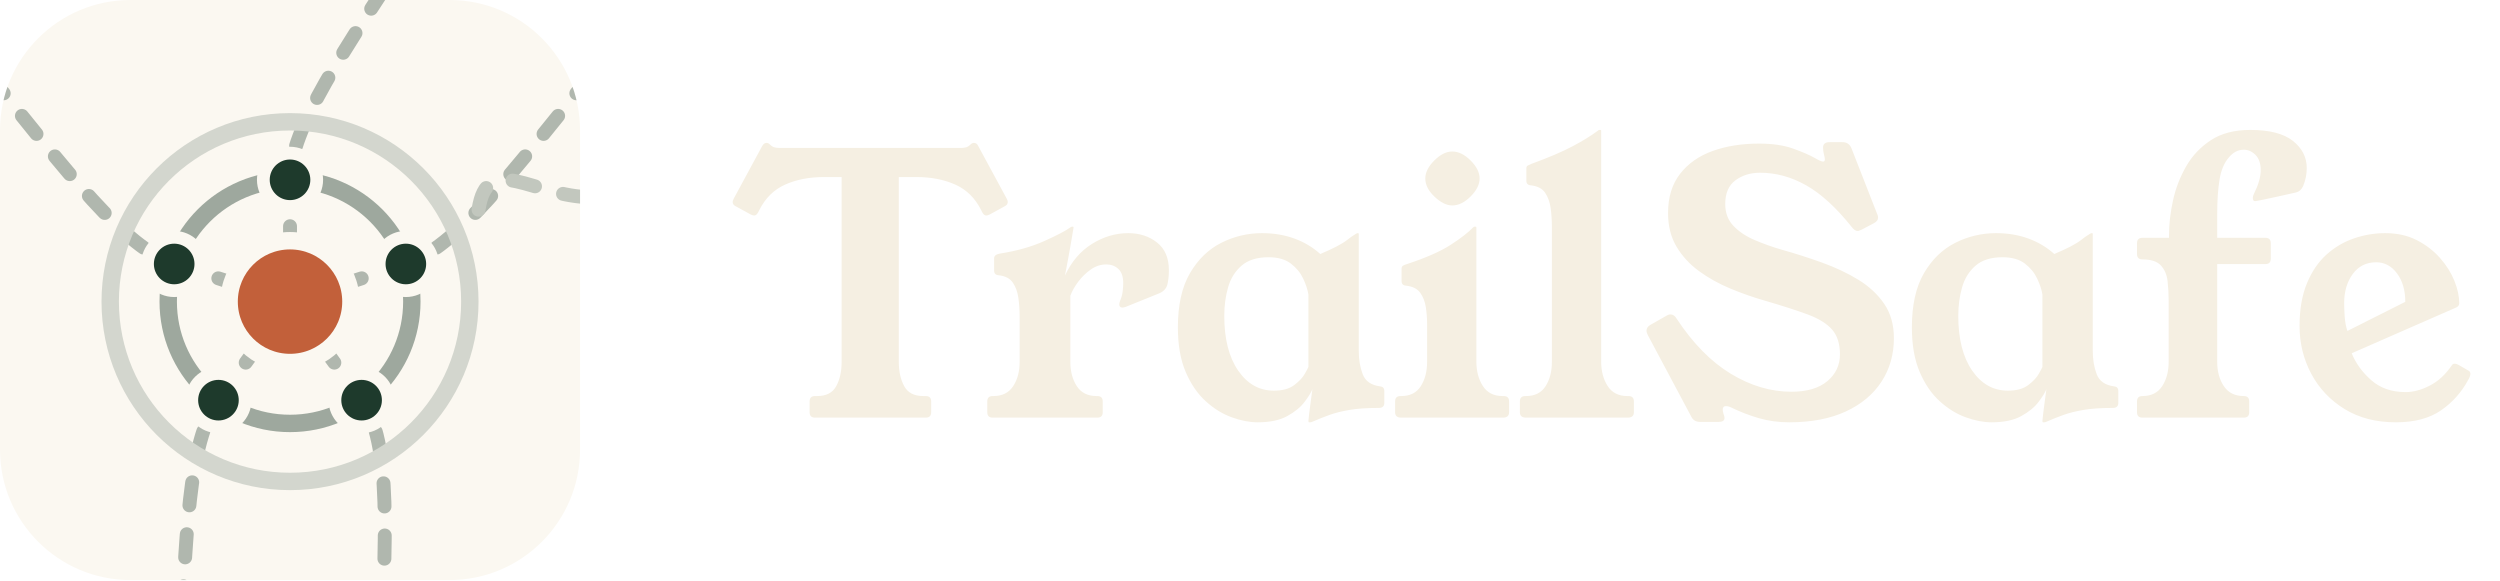
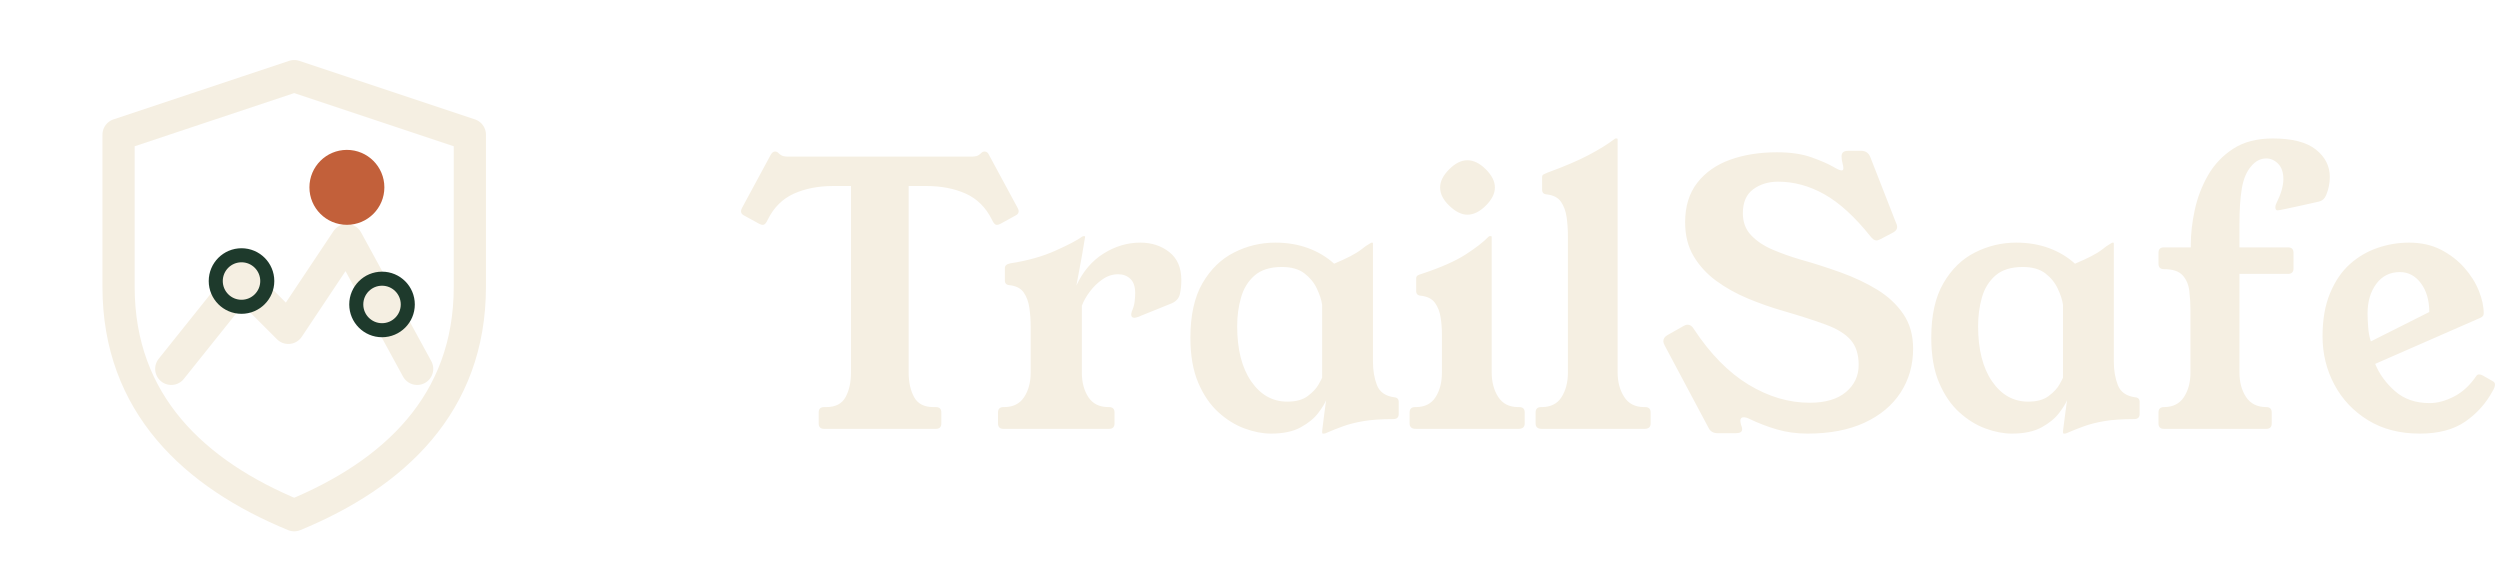
- <svg xmlns="http://www.w3.org/2000/svg" width="431" height="100" viewBox="0 0 431 100">
+ <svg xmlns="http://www.w3.org/2000/svg" role="img" width="427" height="100" viewBox="0 0 426.5 100">
  <g>
-     <defs>
-       <clipPath id="t9">
-         <rect width="100" height="100" rx="22.5" />
-       </clipPath>
-     </defs>
-     <rect x="0" y="0" width="100" height="100" rx="22.5" fill="#FBF8F1" />
-     <g clip-path="url(#t9)">
-       <svg x="0" y="0" width="100" height="100" viewBox="0 0 100 100" overflow="hidden">
-         <path d="M50.00 52.00C50.00 45.00 50.00 38.00 50.00 31.00C50.00 22.00 59.15 8.96 71.71 -10.33 M50.00 52.00C56.66 49.84 63.31 47.67 69.97 45.51C78.53 42.73 88.11 30.00 102.57 12.10 M50.00 52.00C54.11 57.66 58.23 63.33 62.34 68.99C67.63 76.27 66.48 92.80 65.52 116.15 M50.00 52.00C45.89 57.66 41.77 63.33 37.66 68.99C32.37 76.27 32.10 92.20 30.92 115.18 M50.00 52.00C43.34 49.84 36.69 47.67 30.03 45.51C21.47 42.73 11.89 30.00 -2.57 12.10" fill="none" stroke="#B0B7AE" stroke-width="2.4" stroke-dasharray="4 5" stroke-linecap="round" />
-         <path d="M82.50 36.15C84.00 26.00 92.00 34.00 102.00 34.00" fill="none" stroke="#C2C7BE" stroke-width="2.4" stroke-dasharray="4 5" stroke-linecap="round" />
-         <circle cx="50" cy="52" r="31" fill="none" stroke="#D3D6CE" stroke-width="3" />
-         <circle cx="50" cy="52" r="21" fill="none" stroke="#9EA89E" stroke-width="3" />
-         <circle cx="50.00" cy="31.00" r="4.6" fill="#1E3A2C" stroke="#FBF8F1" stroke-width="2.2" />
-         <circle cx="69.97" cy="45.51" r="4.6" fill="#1E3A2C" stroke="#FBF8F1" stroke-width="2.2" />
-         <circle cx="62.34" cy="68.99" r="4.6" fill="#1E3A2C" stroke="#FBF8F1" stroke-width="2.2" />
-         <circle cx="37.66" cy="68.99" r="4.6" fill="#1E3A2C" stroke="#FBF8F1" stroke-width="2.2" />
-         <circle cx="30.03" cy="45.51" r="4.6" fill="#1E3A2C" stroke="#FBF8F1" stroke-width="2.2" />
-         <circle cx="50" cy="52" r="10.5" fill="#C2603A" stroke="#FBF8F1" stroke-width="3" />
-       </svg>
+     <g stroke-linecap="round" stroke-linejoin="round">
+       <path d="M50 13 L 80 23 V 49 C 80 69 67 81 50 88 C 33 81 20 69 20 49 V 23 Z" fill="none" stroke="#F5EFE2" stroke-width="5.5" stroke-linejoin="round" />
+       <path d="M29 63 L 41 48 L 49 56 L 59 41 L 71 63" fill="none" stroke="#F5EFE2" stroke-width="5.5" />
+       <circle cx="41" cy="48" r="4.4" fill="#F5EFE2" stroke="#1E3A2C" stroke-width="2.4" />
+       <circle cx="65" cy="52" r="4.4" fill="#F5EFE2" stroke="#1E3A2C" stroke-width="2.4" />
+       <circle cx="59" cy="32" r="6.4" fill="#C2603A" />
    </g>
  </g>
-   <path d="M165.804 25.5Q166.114 25.5 166.517 25.407Q166.92 25.314 167.354 24.88Q167.602 24.632 167.912 24.632Q168.408 24.632 168.656 25.19L173.554 34.242Q173.74 34.614 173.74 34.8Q173.74 35.296 173.244 35.544L170.64 36.97Q170.268 37.156 170.02 37.156Q169.648 37.156 169.338 36.598L169.152 36.226Q167.602 33.126 164.688 31.824Q161.774 30.522 157.992 30.522H154.954V62.39Q154.954 64.87 155.884 66.575Q156.814 68.28 159.17 68.28H159.604Q160.534 68.28 160.534 69.21V71.07Q160.534 72.0 159.604 72.0H140.508Q139.578 72.0 139.578 71.07V69.21Q139.578 68.28 140.508 68.28H140.88Q143.236 68.28 144.166 66.575Q145.096 64.87 145.096 62.39V30.522H142.058Q138.276 30.522 135.362 31.824Q132.448 33.126 130.898 36.226L130.712 36.598Q130.402 37.156 130.03 37.156Q129.782 37.156 129.41 36.97L126.806 35.544Q126.31 35.296 126.31 34.8Q126.31 34.614 126.496 34.242L131.394 25.19Q131.704 24.632 132.138 24.632Q132.448 24.632 132.696 24.88Q133.13 25.314 133.533 25.407Q133.936 25.5 134.246 25.5ZM183.598 47.51Q185.272 43.914 188.248 42.054Q191.224 40.194 194.51 40.194Q197.424 40.194 199.47 41.806Q201.516 43.418 201.516 46.58Q201.516 47.944 201.268 48.998Q201.02 50.052 199.904 50.548L194.076 52.904Q193.704 53.028 193.518 53.028Q192.96 53.028 192.96 52.47Q192.96 52.284 193.084 51.912Q193.456 51.044 193.549 50.238Q193.642 49.432 193.642 48.812Q193.642 47.138 192.805 46.363Q191.968 45.588 190.728 45.588Q189.302 45.588 188.062 46.456Q186.822 47.324 185.892 48.564Q184.962 49.804 184.528 50.982V62.39Q184.528 64.87 185.644 66.575Q186.76 68.28 189.054 68.28H189.178Q190.108 68.28 190.108 69.21V71.07Q190.108 72.0 189.178 72.0H171.136Q170.206 72.0 170.206 71.07V69.21Q170.206 68.28 171.136 68.28H171.26Q173.554 68.28 174.67 66.575Q175.786 64.87 175.786 62.39V54.578Q175.786 52.904 175.569 51.354Q175.352 49.804 174.608 48.719Q173.864 47.634 172.128 47.448Q171.384 47.386 171.384 46.642V44.534Q171.384 43.914 172.314 43.728Q176.716 43.046 180.033 41.558Q183.35 40.07 184.528 39.202Q184.714 39.078 184.838 39.078H184.962Q185.086 39.078 185.086 39.202Q185.086 39.264 184.931 40.132Q184.776 41.0 184.559 42.333Q184.342 43.666 184.063 45.061Q183.784 46.456 183.598 47.51ZM234.252 60.53Q234.252 62.762 234.934 64.529Q235.616 66.296 237.91 66.606Q238.654 66.668 238.654 67.412V69.458Q238.654 70.326 237.724 70.326Q234.686 70.326 232.671 70.667Q230.656 71.008 229.199 71.535Q227.742 72.062 226.316 72.682Q226.068 72.806 225.882 72.806H225.696Q225.572 72.806 225.572 72.558Q225.572 72.31 225.696 71.349Q225.82 70.388 225.975 69.179Q226.13 67.97 226.254 67.102Q225.944 67.908 224.921 69.272Q223.898 70.636 221.945 71.721Q219.992 72.806 216.83 72.806Q214.722 72.806 212.335 71.938Q209.948 71.07 207.84 69.148Q205.732 67.226 204.399 64.095Q203.066 60.964 203.066 56.438Q203.066 50.672 205.143 47.107Q207.22 43.542 210.537 41.868Q213.854 40.194 217.574 40.194Q220.612 40.194 223.154 41.124Q225.696 42.054 227.618 43.79Q229.23 43.108 230.377 42.519Q231.524 41.93 232.33 41.31Q232.64 41.062 232.981 40.814Q233.322 40.566 233.756 40.318Q233.942 40.194 234.066 40.194H234.128Q234.252 40.194 234.252 40.318ZM225.572 50.796Q225.386 49.556 224.673 48.037Q223.96 46.518 222.534 45.433Q221.108 44.348 218.69 44.348Q215.714 44.348 214.04 45.805Q212.366 47.262 211.715 49.556Q211.064 51.85 211.064 54.454Q211.064 60.406 213.451 63.878Q215.838 67.35 219.62 67.35Q221.852 67.35 223.123 66.389Q224.394 65.428 224.952 64.436Q225.51 63.444 225.572 63.258ZM259.238 68.28Q260.168 68.28 260.168 69.21V71.07Q260.168 72.0 259.114 72.0H241.568Q240.514 72.0 240.514 71.07V69.21Q240.514 68.28 241.444 68.28H241.568Q243.862 68.28 244.947 66.575Q246.032 64.87 246.032 62.39V55.818Q246.032 54.392 245.815 52.966Q245.598 51.54 244.854 50.486Q244.11 49.432 242.374 49.246Q241.63 49.184 241.63 48.44V46.332Q241.63 45.96 241.878 45.805Q242.126 45.65 242.56 45.526Q247.458 43.914 250.093 42.209Q252.728 40.504 253.968 39.202Q254.092 39.078 254.216 39.078H254.402Q254.526 39.078 254.526 39.202V62.328Q254.526 64.808 255.642 66.544Q256.758 68.28 259.052 68.28ZM250.372 26.12Q251.984 26.12 253.534 27.67Q255.084 29.22 255.084 30.77Q255.084 32.32 253.534 33.87Q251.984 35.42 250.372 35.42Q248.884 35.42 247.272 33.87Q245.722 32.382 245.722 30.77Q245.722 29.22 247.272 27.67Q248.822 26.12 250.372 26.12ZM280.752 68.28Q281.682 68.28 281.682 69.21V71.07Q281.682 72.0 280.628 72.0H263.082Q262.028 72.0 262.028 71.07V69.21Q262.028 68.28 262.958 68.28H263.082Q265.376 68.28 266.461 66.575Q267.546 64.87 267.546 62.39V39.14Q267.546 37.404 267.329 35.854Q267.112 34.304 266.368 33.219Q265.624 32.134 263.888 31.948Q263.144 31.886 263.144 31.142V29.034Q263.144 28.662 263.392 28.538Q263.64 28.414 264.074 28.228Q268.476 26.616 271.111 25.221Q273.746 23.826 275.482 22.524Q275.606 22.4 275.73 22.4H275.916Q276.04 22.4 276.04 22.524V62.328Q276.04 64.808 277.156 66.544Q278.272 68.28 280.566 68.28ZM320.99 39.574Q320.804 39.636 320.618 39.729Q320.432 39.822 320.246 39.822Q319.75 39.822 319.192 39.078Q315.224 34.118 311.38 31.948Q307.536 29.778 303.444 29.778Q300.964 29.778 299.197 31.08Q297.43 32.382 297.43 35.172Q297.43 37.466 298.856 38.954Q300.282 40.442 302.545 41.403Q304.808 42.364 307.164 43.046Q310.698 44.038 314.139 45.278Q317.58 46.518 320.37 48.223Q323.16 49.928 324.834 52.377Q326.508 54.826 326.508 58.298Q326.508 62.514 324.369 65.8Q322.23 69.086 318.2 70.946Q314.17 72.806 308.466 72.806Q305.676 72.806 303.227 72.093Q300.778 71.38 298.484 70.264Q297.988 70.016 297.554 70.016Q296.996 70.016 296.996 70.636Q296.996 70.822 297.12 71.318Q297.306 71.752 297.306 72.062Q297.306 72.744 296.252 72.744H293.152Q292.036 72.744 291.602 71.876L284.1 57.802Q283.852 57.306 283.852 57.058Q283.852 56.376 284.534 56.004L287.262 54.454Q287.448 54.33 287.634 54.268Q287.82 54.206 288.006 54.206Q288.626 54.206 289.06 54.95Q293.276 61.336 298.391 64.436Q303.506 67.536 308.838 67.536Q312.868 67.536 315.038 65.707Q317.208 63.878 317.208 61.088Q317.208 58.36 315.844 56.81Q314.48 55.26 311.628 54.206Q308.776 53.152 304.312 51.85Q301.274 50.982 298.298 49.742Q295.322 48.502 292.904 46.735Q290.486 44.968 289.029 42.519Q287.572 40.07 287.572 36.722Q287.572 32.63 289.649 29.964Q291.726 27.298 295.26 26.027Q298.794 24.756 303.258 24.756Q306.73 24.756 309.148 25.624Q311.566 26.492 312.868 27.236Q313.922 27.856 314.294 27.856Q314.604 27.856 314.604 27.484Q314.604 27.174 314.449 26.616Q314.294 26.058 314.294 25.438Q314.294 24.508 315.41 24.508H317.642Q318.758 24.508 319.192 25.562L323.532 36.66Q323.656 36.908 323.718 37.125Q323.78 37.342 323.78 37.528Q323.78 38.086 323.098 38.458ZM360.794 60.53Q360.794 62.762 361.476 64.529Q362.158 66.296 364.452 66.606Q365.196 66.668 365.196 67.412V69.458Q365.196 70.326 364.266 70.326Q361.228 70.326 359.213 70.667Q357.198 71.008 355.741 71.535Q354.284 72.062 352.858 72.682Q352.61 72.806 352.424 72.806H352.238Q352.114 72.806 352.114 72.558Q352.114 72.31 352.238 71.349Q352.362 70.388 352.517 69.179Q352.672 67.97 352.796 67.102Q352.486 67.908 351.463 69.272Q350.44 70.636 348.487 71.721Q346.534 72.806 343.372 72.806Q341.264 72.806 338.877 71.938Q336.49 71.07 334.382 69.148Q332.274 67.226 330.941 64.095Q329.608 60.964 329.608 56.438Q329.608 50.672 331.685 47.107Q333.762 43.542 337.079 41.868Q340.396 40.194 344.116 40.194Q347.154 40.194 349.696 41.124Q352.238 42.054 354.16 43.79Q355.772 43.108 356.919 42.519Q358.066 41.93 358.872 41.31Q359.182 41.062 359.523 40.814Q359.864 40.566 360.298 40.318Q360.484 40.194 360.608 40.194H360.67Q360.794 40.194 360.794 40.318ZM352.114 50.796Q351.928 49.556 351.215 48.037Q350.502 46.518 349.076 45.433Q347.65 44.348 345.232 44.348Q342.256 44.348 340.582 45.805Q338.908 47.262 338.257 49.556Q337.606 51.85 337.606 54.454Q337.606 60.406 339.993 63.878Q342.38 67.35 346.162 67.35Q348.394 67.35 349.665 66.389Q350.936 65.428 351.494 64.436Q352.052 63.444 352.114 63.258ZM373.938 40.504Q373.938 37.714 374.62 34.583Q375.302 31.452 376.883 28.693Q378.464 25.934 381.161 24.167Q383.858 22.4 387.95 22.4Q392.91 22.4 395.297 24.291Q397.684 26.182 397.684 28.972Q397.684 30.584 397.064 32.072Q396.878 32.506 396.537 32.816Q396.196 33.126 395.514 33.25Q394.398 33.498 392.879 33.839Q391.36 34.18 390.151 34.428Q388.942 34.676 388.756 34.676Q388.384 34.676 388.384 34.118Q388.384 33.808 388.57 33.436Q389.748 31.08 389.748 29.344Q389.748 27.608 388.849 26.709Q387.95 25.81 386.834 25.81Q385.346 25.81 384.23 27.174Q383.052 28.538 382.649 30.956Q382.246 33.374 382.246 36.908V41.0H390.554Q391.484 41.0 391.484 41.93V44.596Q391.484 45.526 390.554 45.526H382.246V62.39Q382.246 64.87 383.393 66.575Q384.54 68.28 386.834 68.28Q387.764 68.28 387.764 69.21V71.07Q387.764 72.0 386.834 72.0H369.35Q368.42 72.0 368.42 71.07V69.21Q368.42 68.28 369.35 68.28Q371.644 68.28 372.76 66.575Q373.876 64.87 373.876 62.39V51.788Q373.876 50.114 373.69 48.471Q373.504 46.828 372.543 45.774Q371.582 44.72 369.35 44.72Q368.42 44.72 368.42 43.79V41.93Q368.42 41.0 369.35 41.0H373.938ZM405.434 60.902Q406.488 63.506 408.813 65.552Q411.138 67.598 414.734 67.598Q416.718 67.598 418.888 66.482Q421.058 65.366 422.67 63.01Q422.856 62.7 423.166 62.7Q423.476 62.7 423.817 62.886Q424.158 63.072 425.646 63.94Q425.894 64.126 425.894 64.436Q425.894 64.87 425.522 65.49Q423.786 68.714 420.81 70.76Q417.834 72.806 413.06 72.806Q407.914 72.806 404.194 70.512Q400.474 68.218 398.459 64.436Q396.444 60.654 396.444 56.19Q396.444 51.912 397.715 48.843Q398.986 45.774 401.094 43.883Q403.202 41.992 405.837 41.093Q408.472 40.194 411.2 40.194Q414.3 40.194 416.656 41.403Q419.012 42.612 420.655 44.472Q422.298 46.332 423.135 48.409Q423.972 50.486 423.972 52.284Q423.972 52.78 423.414 53.028ZM414.672 52.036Q414.672 49.06 413.246 47.138Q411.82 45.216 409.65 45.216Q407.108 45.216 405.62 47.231Q404.132 49.246 404.132 52.284Q404.132 53.214 404.225 54.578Q404.318 55.942 404.69 57.058Z" fill="#F5EFE2" />
+   <path transform="translate(126 73.25)" d="M39.80 -46.50Q40.11 -46.50 40.52 -46.59Q40.92 -46.69 41.35 -47.12Q41.60 -47.37 41.91 -47.37Q42.41 -47.37 42.66 -46.81L47.55 -37.76Q47.74 -37.39 47.74 -37.20Q47.74 -36.70 47.24 -36.46L44.64 -35.03Q44.27 -34.84 44.02 -34.84Q43.65 -34.84 43.34 -35.40L43.15 -35.77Q41.60 -38.87 38.69 -40.18Q35.77 -41.48 31.99 -41.48H28.95V-9.61Q28.95 -7.13 29.88 -5.42Q30.81 -3.72 33.17 -3.72H33.60Q34.53 -3.72 34.53 -2.79V-0.93Q34.53 0.00 33.60 0.00H14.51Q13.58 0.00 13.58 -0.93V-2.79Q13.58 -3.72 14.51 -3.72H14.88Q17.24 -3.72 18.17 -5.42Q19.10 -7.13 19.10 -9.61V-41.48H16.06Q12.28 -41.48 9.36 -40.18Q6.45 -38.87 4.90 -35.77L4.71 -35.40Q4.40 -34.84 4.03 -34.84Q3.78 -34.84 3.41 -35.03L0.81 -36.46Q0.31 -36.70 0.31 -37.20Q0.31 -37.39 0.50 -37.76L5.39 -46.81Q5.70 -47.37 6.14 -47.37Q6.45 -47.37 6.70 -47.12Q7.13 -46.69 7.53 -46.59Q7.94 -46.50 8.25 -46.50Z M57.60 -24.49Q59.27 -28.09 62.25 -29.95Q65.22 -31.81 68.51 -31.81Q71.42 -31.81 73.47 -30.19Q75.52 -28.58 75.52 -25.42Q75.52 -24.06 75.27 -23.00Q75.02 -21.95 73.90 -21.45L68.08 -19.10Q67.70 -18.97 67.52 -18.97Q66.96 -18.97 66.96 -19.53Q66.96 -19.72 67.08 -20.09Q67.46 -20.96 67.55 -21.76Q67.64 -22.57 67.64 -23.19Q67.64 -24.86 66.80 -25.64Q65.97 -26.41 64.73 -26.41Q63.30 -26.41 62.06 -25.54Q60.82 -24.68 59.89 -23.44Q58.96 -22.20 58.53 -21.02V-9.61Q58.53 -7.13 59.64 -5.42Q60.76 -3.72 63.05 -3.72H63.18Q64.11 -3.72 64.11 -2.79V-0.93Q64.11 0.00 63.18 0.00H45.14Q44.21 0.00 44.21 -0.93V-2.79Q44.21 -3.72 45.14 -3.72H45.26Q47.55 -3.72 48.67 -5.42Q49.79 -7.13 49.79 -9.61V-17.42Q49.79 -19.10 49.57 -20.65Q49.35 -22.20 48.61 -23.28Q47.86 -24.37 46.13 -24.55Q45.38 -24.61 45.38 -25.36V-27.47Q45.38 -28.09 46.31 -28.27Q50.72 -28.95 54.03 -30.44Q57.35 -31.93 58.53 -32.80Q58.71 -32.92 58.84 -32.92H58.96Q59.09 -32.92 59.09 -32.80Q59.09 -32.74 58.93 -31.87Q58.78 -31.00 58.56 -29.67Q58.34 -28.33 58.06 -26.94Q57.78 -25.54 57.60 -24.49Z M108.25 -11.47Q108.25 -9.24 108.93 -7.47Q109.62 -5.70 111.91 -5.39Q112.65 -5.33 112.65 -4.59V-2.54Q112.65 -1.67 111.72 -1.67Q108.69 -1.67 106.67 -1.33Q104.66 -0.99 103.20 -0.46Q101.74 0.06 100.32 0.68Q100.07 0.81 99.88 0.81H99.70Q99.57 0.81 99.57 0.56Q99.57 0.31 99.70 -0.65Q99.82 -1.61 99.97 -2.82Q100.13 -4.03 100.25 -4.90Q99.94 -4.09 98.92 -2.73Q97.90 -1.36 95.94 -0.28Q93.99 0.81 90.83 0.81Q88.72 0.81 86.34 -0.06Q83.95 -0.93 81.84 -2.85Q79.73 -4.77 78.40 -7.90Q77.07 -11.04 77.07 -15.56Q77.07 -21.33 79.14 -24.89Q81.22 -28.46 84.54 -30.13Q87.85 -31.81 91.57 -31.81Q94.61 -31.81 97.15 -30.88Q99.70 -29.95 101.62 -28.21Q103.23 -28.89 104.38 -29.48Q105.52 -30.07 106.33 -30.69Q106.64 -30.94 106.98 -31.19Q107.32 -31.43 107.76 -31.68Q107.94 -31.81 108.07 -31.81H108.13Q108.25 -31.81 108.25 -31.68ZM99.57 -21.20Q99.39 -22.44 98.67 -23.96Q97.96 -25.48 96.53 -26.57Q95.11 -27.65 92.69 -27.65Q89.71 -27.65 88.04 -26.20Q86.37 -24.74 85.72 -22.44Q85.06 -20.15 85.06 -17.55Q85.06 -11.59 87.45 -8.12Q89.84 -4.65 93.62 -4.65Q95.85 -4.65 97.12 -5.61Q98.39 -6.57 98.95 -7.56Q99.51 -8.56 99.57 -8.74Z M133.24 -3.72Q134.17 -3.72 134.17 -2.79V-0.93Q134.17 0.00 133.11 0.00H115.57Q114.51 0.00 114.51 -0.93V-2.79Q114.51 -3.72 115.44 -3.72H115.57Q117.86 -3.72 118.95 -5.42Q120.03 -7.13 120.03 -9.61V-16.18Q120.03 -17.61 119.81 -19.03Q119.60 -20.46 118.85 -21.51Q118.11 -22.57 116.37 -22.75Q115.63 -22.82 115.63 -23.56V-25.67Q115.63 -26.04 115.88 -26.20Q116.13 -26.35 116.56 -26.47Q121.46 -28.09 124.09 -29.79Q126.73 -31.50 127.97 -32.80Q128.09 -32.92 128.22 -32.92H128.40Q128.53 -32.92 128.53 -32.80V-9.67Q128.53 -7.19 129.64 -5.46Q130.76 -3.72 133.05 -3.72ZM124.37 -45.88Q125.98 -45.88 127.53 -44.33Q129.08 -42.78 129.08 -41.23Q129.08 -39.68 127.53 -38.13Q125.98 -36.58 124.37 -36.58Q122.88 -36.58 121.27 -38.13Q119.72 -39.62 119.72 -41.23Q119.72 -42.78 121.27 -44.33Q122.82 -45.88 124.37 -45.88Z M154.75 -3.72Q155.68 -3.72 155.68 -2.79V-0.93Q155.68 0.00 154.63 0.00H137.08Q136.03 0.00 136.03 -0.93V-2.79Q136.03 -3.72 136.96 -3.72H137.08Q139.38 -3.72 140.46 -5.42Q141.55 -7.13 141.55 -9.61V-32.86Q141.55 -34.60 141.33 -36.15Q141.11 -37.70 140.37 -38.78Q139.62 -39.87 137.89 -40.05Q137.14 -40.11 137.14 -40.86V-42.97Q137.14 -43.34 137.39 -43.46Q137.64 -43.59 138.07 -43.77Q142.48 -45.38 145.11 -46.78Q147.75 -48.17 149.48 -49.48Q149.61 -49.60 149.73 -49.60H149.92Q150.04 -49.60 150.04 -49.48V-9.67Q150.04 -7.19 151.16 -5.46Q152.27 -3.72 154.57 -3.72Z M194.99 -32.43Q194.80 -32.36 194.62 -32.27Q194.43 -32.18 194.25 -32.18Q193.75 -32.18 193.19 -32.92Q189.22 -37.88 185.38 -40.05Q181.54 -42.22 177.44 -42.22Q174.96 -42.22 173.20 -40.92Q171.43 -39.62 171.43 -36.83Q171.43 -34.53 172.86 -33.05Q174.28 -31.56 176.54 -30.60Q178.81 -29.64 181.16 -28.95Q184.70 -27.96 188.14 -26.72Q191.58 -25.48 194.37 -23.78Q197.16 -22.07 198.83 -19.62Q200.51 -17.17 200.51 -13.70Q200.51 -9.49 198.37 -6.20Q196.23 -2.91 192.20 -1.05Q188.17 0.81 182.47 0.81Q179.68 0.81 177.23 0.09Q174.78 -0.62 172.48 -1.74Q171.99 -1.98 171.55 -1.98Q171.00 -1.98 171.00 -1.36Q171.00 -1.18 171.12 -0.68Q171.31 -0.25 171.31 0.06Q171.31 0.74 170.25 0.74H167.15Q166.04 0.74 165.60 -0.12L158.10 -14.20Q157.85 -14.69 157.85 -14.94Q157.85 -15.62 158.53 -16.00L161.26 -17.55Q161.45 -17.67 161.63 -17.73Q161.82 -17.79 162.01 -17.79Q162.63 -17.79 163.06 -17.05Q167.28 -10.66 172.39 -7.56Q177.51 -4.46 182.84 -4.46Q186.87 -4.46 189.04 -6.29Q191.21 -8.12 191.21 -10.91Q191.21 -13.64 189.84 -15.19Q188.48 -16.74 185.63 -17.79Q182.78 -18.85 178.31 -20.15Q175.27 -21.02 172.30 -22.26Q169.32 -23.50 166.90 -25.27Q164.49 -27.03 163.03 -29.48Q161.57 -31.93 161.57 -35.28Q161.57 -39.37 163.65 -42.04Q165.73 -44.70 169.26 -45.97Q172.79 -47.24 177.26 -47.24Q180.73 -47.24 183.15 -46.38Q185.57 -45.51 186.87 -44.76Q187.92 -44.14 188.29 -44.14Q188.60 -44.14 188.60 -44.52Q188.60 -44.83 188.45 -45.38Q188.29 -45.94 188.29 -46.56Q188.29 -47.49 189.41 -47.49H191.64Q192.76 -47.49 193.19 -46.44L197.53 -35.34Q197.66 -35.09 197.72 -34.88Q197.78 -34.66 197.78 -34.47Q197.78 -33.91 197.10 -33.54Z M234.79 -11.47Q234.79 -9.24 235.48 -7.47Q236.16 -5.70 238.45 -5.39Q239.20 -5.33 239.20 -4.59V-2.54Q239.20 -1.67 238.27 -1.67Q235.23 -1.67 233.21 -1.33Q231.20 -0.99 229.74 -0.46Q228.28 0.06 226.86 0.68Q226.61 0.81 226.42 0.81H226.24Q226.11 0.81 226.11 0.56Q226.11 0.31 226.24 -0.65Q226.36 -1.61 226.52 -2.82Q226.67 -4.03 226.80 -4.90Q226.49 -4.09 225.46 -2.73Q224.44 -1.36 222.49 -0.28Q220.53 0.81 217.37 0.81Q215.26 0.81 212.88 -0.06Q210.49 -0.93 208.38 -2.85Q206.27 -4.77 204.94 -7.90Q203.61 -11.04 203.61 -15.56Q203.61 -21.33 205.69 -24.89Q207.76 -28.46 211.08 -30.13Q214.40 -31.81 218.12 -31.81Q221.15 -31.81 223.70 -30.88Q226.24 -29.95 228.16 -28.21Q229.77 -28.89 230.92 -29.48Q232.07 -30.07 232.87 -30.69Q233.18 -30.94 233.52 -31.19Q233.86 -31.43 234.30 -31.68Q234.48 -31.81 234.61 -31.81H234.67Q234.79 -31.81 234.79 -31.68ZM226.11 -21.20Q225.93 -22.44 225.21 -23.96Q224.50 -25.48 223.08 -26.57Q221.65 -27.65 219.23 -27.65Q216.26 -27.65 214.58 -26.20Q212.91 -24.74 212.26 -22.44Q211.61 -20.15 211.61 -17.55Q211.61 -11.59 213.99 -8.12Q216.38 -4.65 220.16 -4.65Q222.39 -4.65 223.66 -5.61Q224.94 -6.57 225.49 -7.56Q226.05 -8.56 226.11 -8.74Z M247.94 -31.50Q247.94 -34.29 248.62 -37.42Q249.30 -40.55 250.88 -43.31Q252.46 -46.07 255.16 -47.83Q257.86 -49.60 261.95 -49.60Q266.91 -49.60 269.30 -47.71Q271.68 -45.82 271.68 -43.03Q271.68 -41.42 271.06 -39.93Q270.88 -39.49 270.54 -39.18Q270.20 -38.87 269.51 -38.75Q268.40 -38.50 266.88 -38.16Q265.36 -37.82 264.15 -37.57Q262.94 -37.32 262.76 -37.32Q262.38 -37.32 262.38 -37.88Q262.38 -38.19 262.57 -38.56Q263.75 -40.92 263.75 -42.66Q263.75 -44.39 262.85 -45.29Q261.95 -46.19 260.83 -46.19Q259.35 -46.19 258.23 -44.83Q257.05 -43.46 256.65 -41.04Q256.25 -38.63 256.25 -35.09V-31.00H264.55Q265.48 -31.00 265.48 -30.07V-27.40Q265.48 -26.47 264.55 -26.47H256.25V-9.61Q256.25 -7.13 257.39 -5.42Q258.54 -3.72 260.83 -3.72Q261.76 -3.72 261.76 -2.79V-0.93Q261.76 0.00 260.83 0.00H243.35Q242.42 0.00 242.42 -0.93V-2.79Q242.42 -3.72 243.35 -3.72Q245.64 -3.72 246.76 -5.42Q247.88 -7.13 247.88 -9.61V-20.21Q247.88 -21.89 247.69 -23.53Q247.50 -25.17 246.54 -26.23Q245.58 -27.28 243.35 -27.28Q242.42 -27.28 242.42 -28.21V-30.07Q242.42 -31.00 243.35 -31.00H247.94Z M279.43 -11.10Q280.49 -8.49 282.81 -6.45Q285.14 -4.40 288.73 -4.40Q290.72 -4.40 292.89 -5.52Q295.06 -6.63 296.67 -8.99Q296.86 -9.30 297.17 -9.30Q297.48 -9.30 297.82 -9.11Q298.16 -8.93 299.65 -8.06Q299.89 -7.87 299.89 -7.56Q299.89 -7.13 299.52 -6.51Q297.79 -3.29 294.81 -1.24Q291.83 0.81 287.06 0.81Q281.91 0.81 278.19 -1.49Q274.47 -3.78 272.46 -7.56Q270.44 -11.35 270.44 -15.81Q270.44 -20.09 271.72 -23.16Q272.99 -26.23 275.09 -28.12Q277.20 -30.01 279.84 -30.91Q282.47 -31.81 285.20 -31.81Q288.30 -31.81 290.66 -30.60Q293.01 -29.39 294.65 -27.53Q296.30 -25.67 297.13 -23.59Q297.97 -21.51 297.97 -19.72Q297.97 -19.22 297.41 -18.97ZM288.67 -19.96Q288.67 -22.94 287.25 -24.86Q285.82 -26.78 283.65 -26.78Q281.11 -26.78 279.62 -24.77Q278.13 -22.75 278.13 -19.72Q278.13 -18.79 278.23 -17.42Q278.32 -16.06 278.69 -14.94Z" fill="#F5EFE2" />
</svg>
